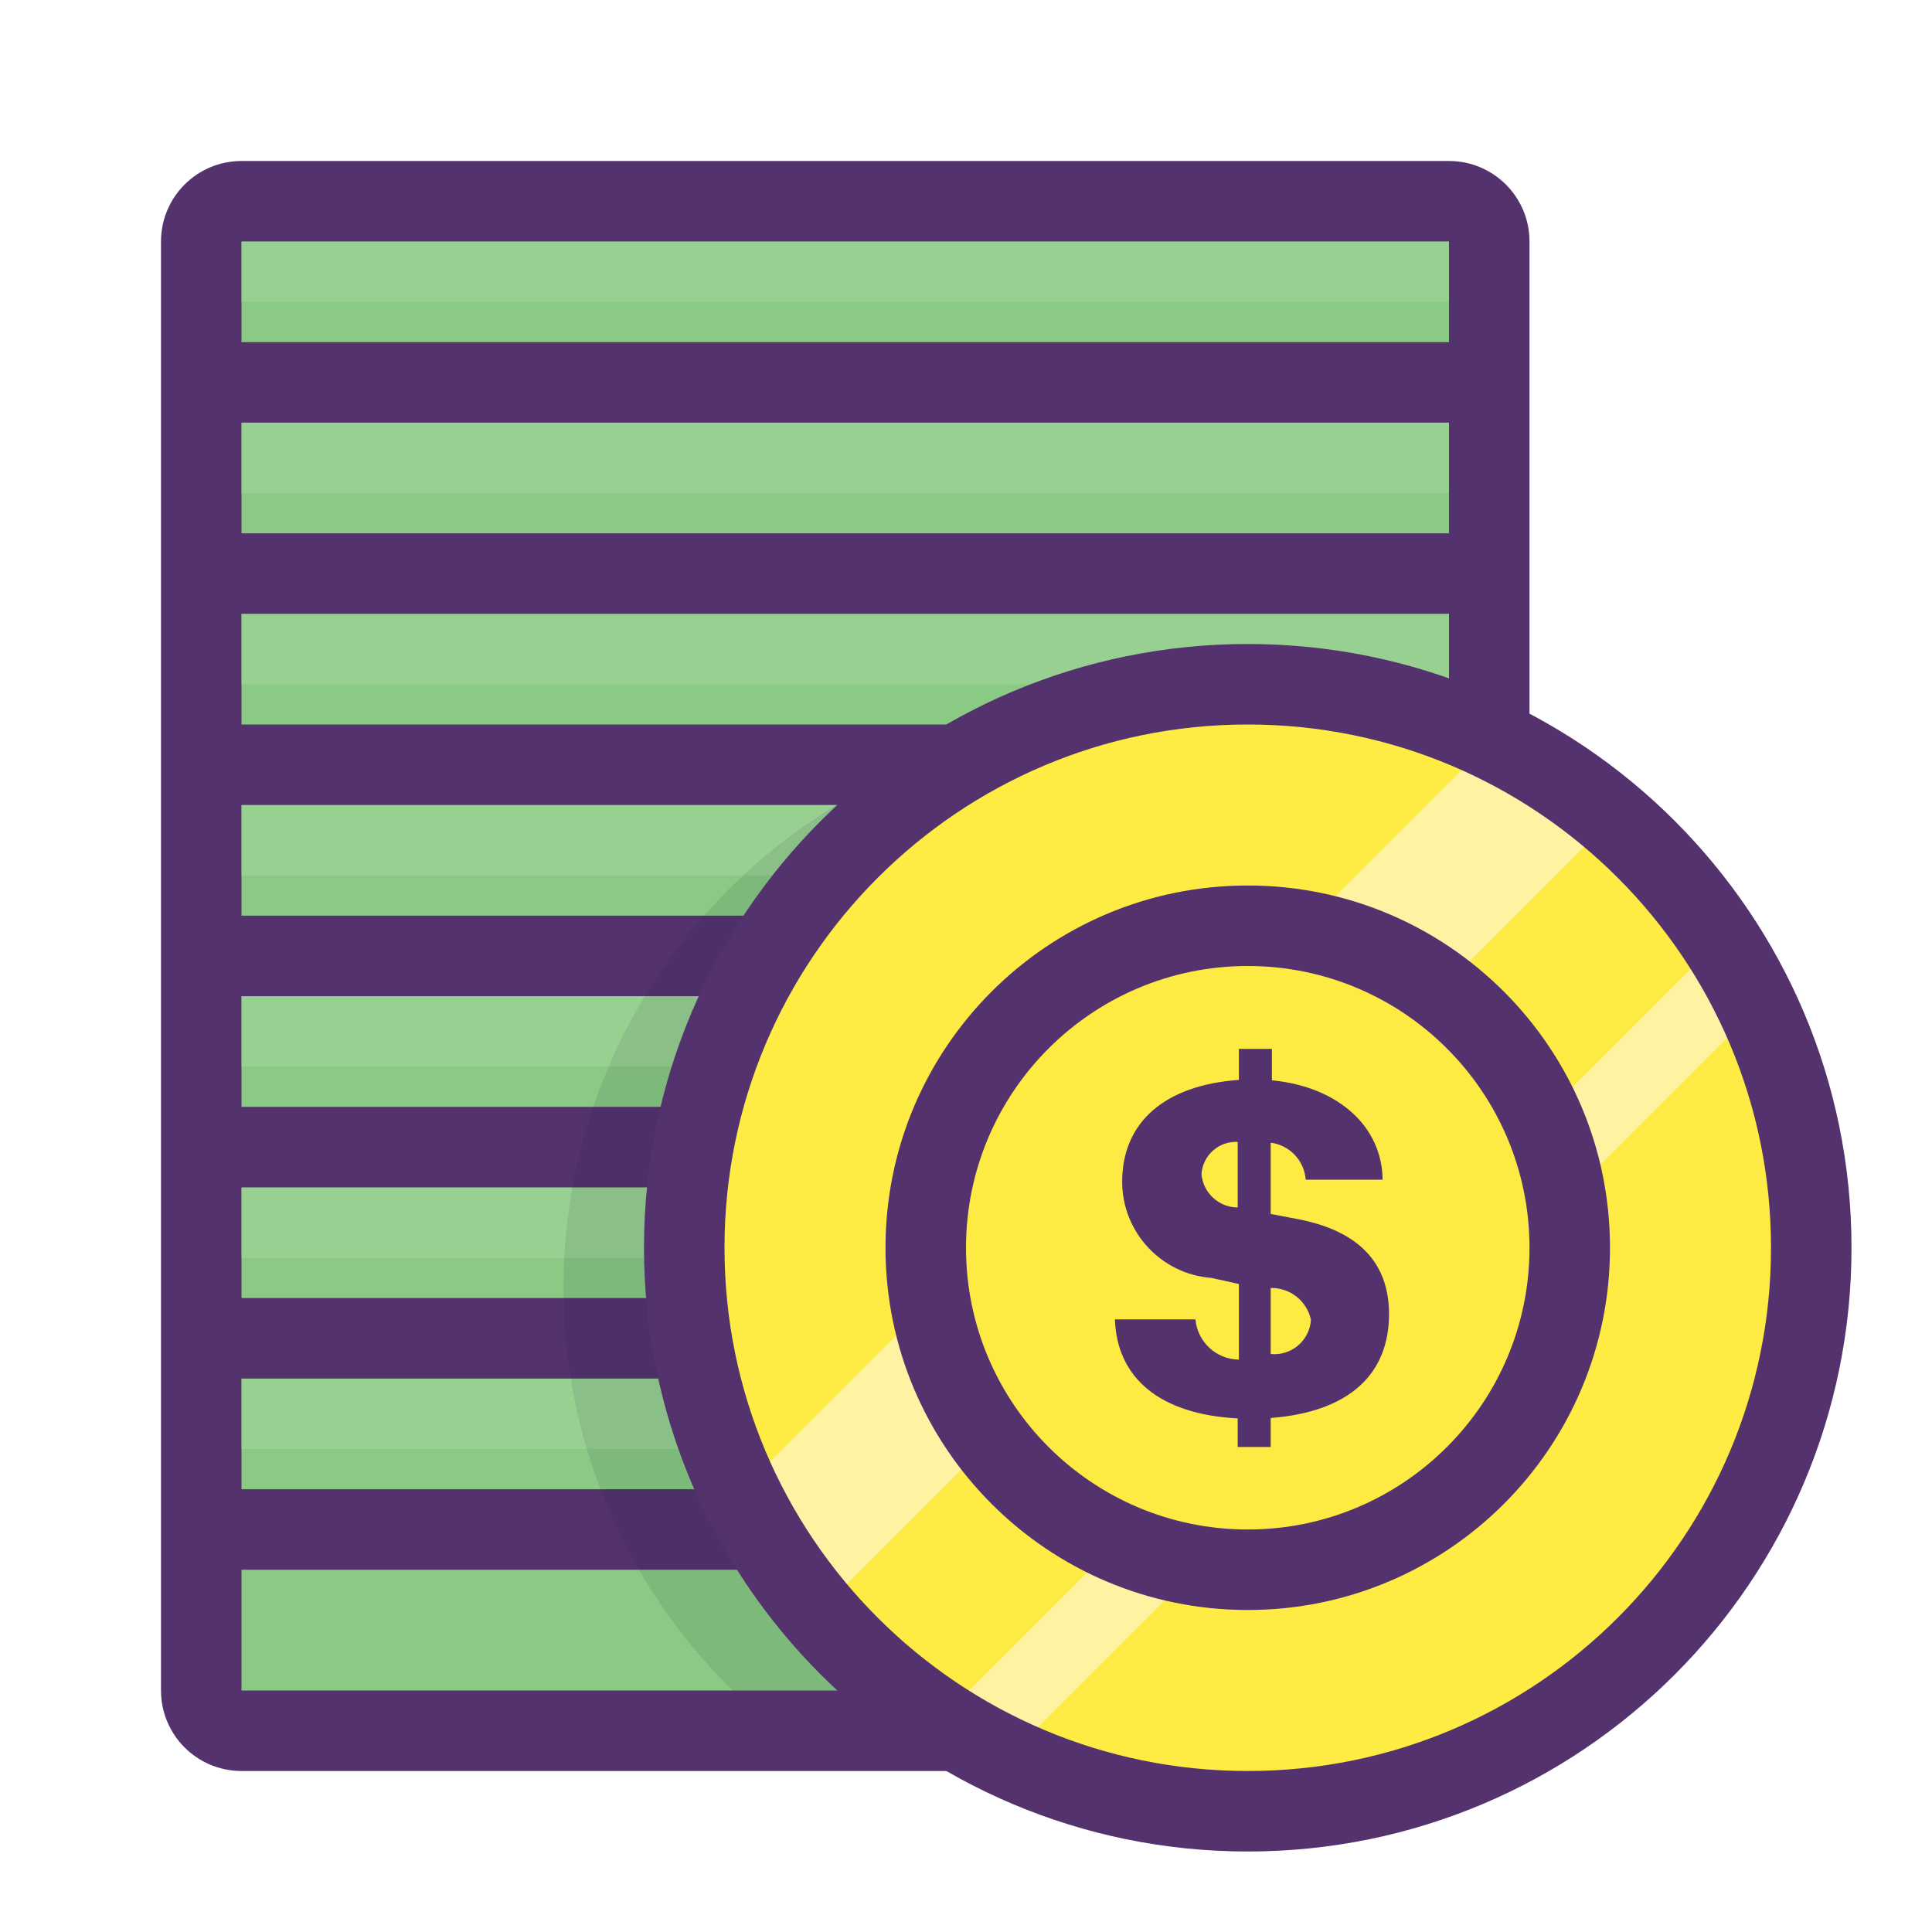
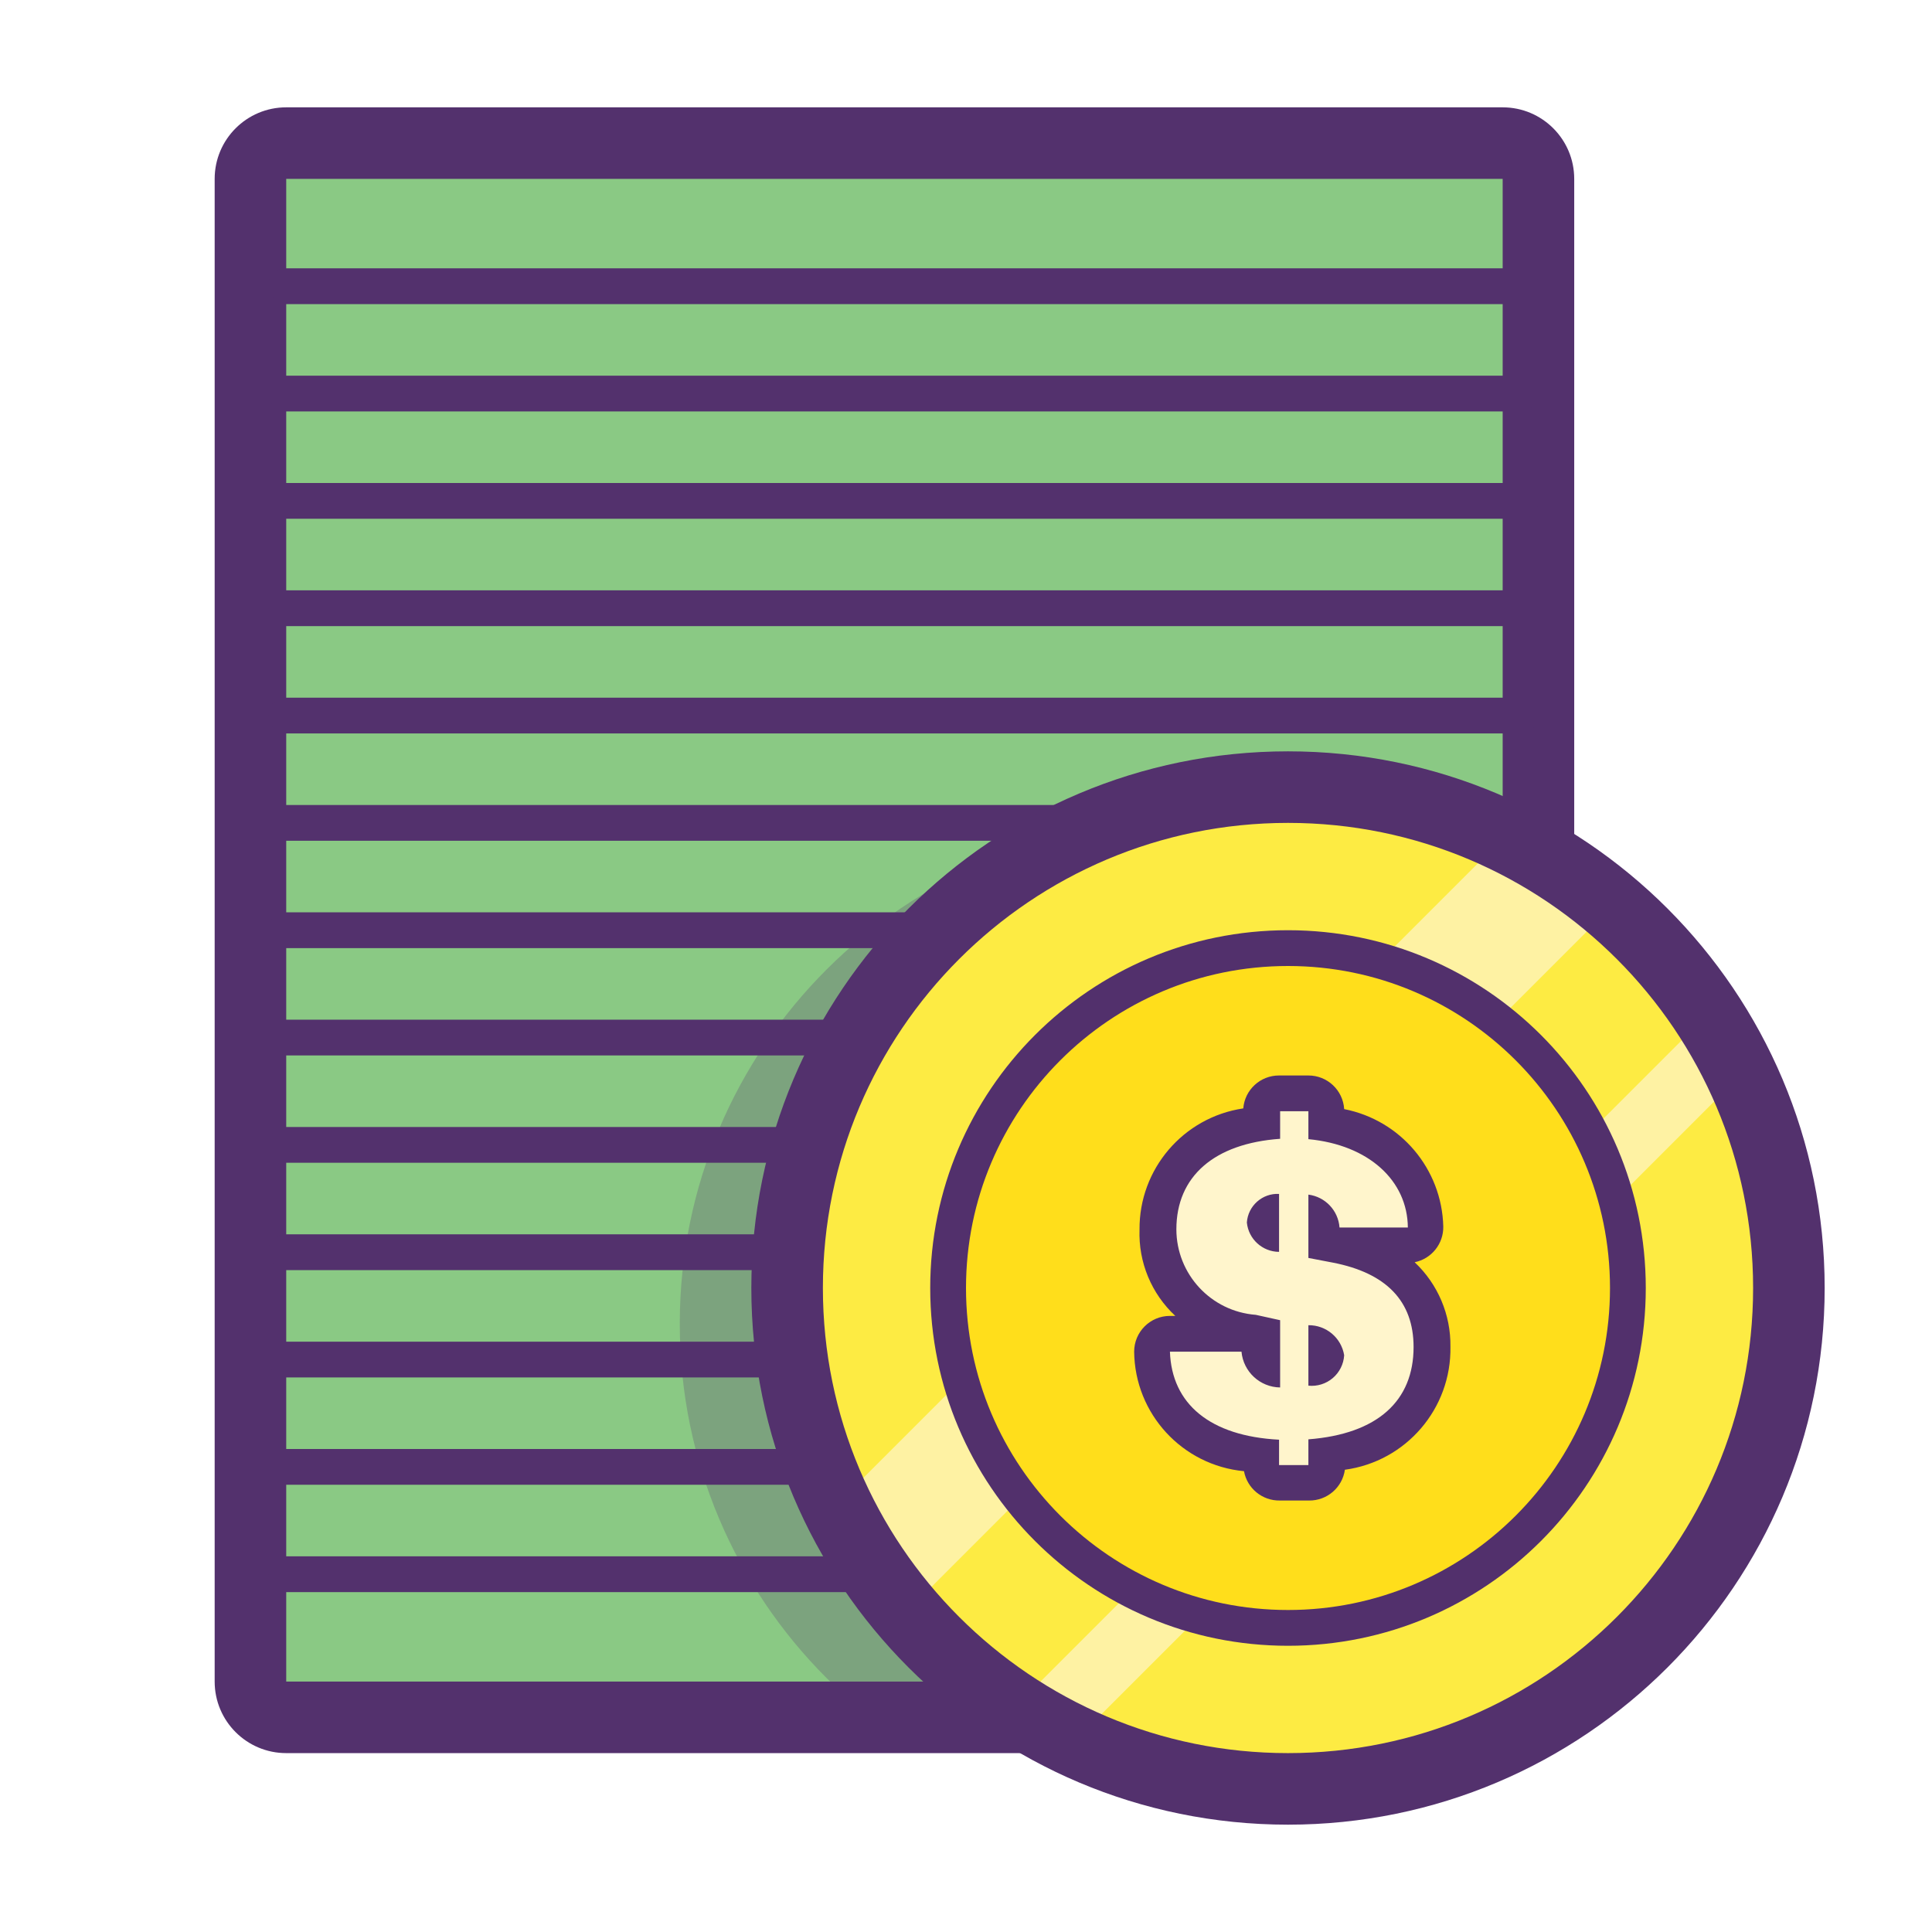
- <svg xmlns="http://www.w3.org/2000/svg" id="Layer_1" data-name="Layer 1" viewBox="0 0 48 48">
+ <svg xmlns="http://www.w3.org/2000/svg" id="Layer_1" data-name="Layer 1" viewBox="0 0 54 54">
  <defs>
-     <style>.cls-1,.cls-6,.cls-7{fill:none;}.cls-2{fill:#8bca85;}.cls-3{fill:#54326e;}.cls-4{opacity:0.5;}.cls-5{clip-path:url(#clip-path);}.cls-6{stroke:#a6d59d;}.cls-6,.cls-7{stroke-linecap:round;stroke-linejoin:round;stroke-width:2px;}.cls-7{stroke:#54326e;}.cls-8{opacity:0.1;}.cls-9{fill:#0d1a2b;}.cls-10{fill:#feec44;}.cls-11{clip-path:url(#clip-path-3);}.cls-12{opacity:0.7;}.cls-13{fill:#fff5cc;}.cls-14{fill:#fdeb44;}</style>
+     <style>.cls-1,.cls-13,.cls-6{fill:none;}.cls-2{fill:#8ac984;}.cls-3{fill:#53316d;}.cls-4{clip-path:url(#clip-path);}.cls-5{opacity:0.25;}.cls-13,.cls-6{stroke:#53316d;stroke-linecap:round;stroke-linejoin:round;}.cls-7{fill:#fdeb43;}.cls-8{clip-path:url(#clip-path-2);}.cls-9{opacity:0.7;}.cls-10{fill:#fff5cc;}.cls-11{fill:#ffde1b;}.cls-12{fill:#52306c;}.cls-13{stroke-width:2px;}</style>
    <clipPath id="clip-path">
-       <rect class="cls-1" x="6" y="6" width="30" height="36" />
+       <rect class="cls-1" x="8" y="5" width="34" height="42" />
    </clipPath>
-     <clipPath id="clip-path-3">
-       <path class="cls-1" d="M31,17A14,14,0,1,0,45,31,14,14,0,0,0,31,17Z" />
+     <clipPath id="clip-path-2">
+       <path class="cls-1" d="M36,22A14,14,0,1,0,50,36,14,14,0,0,0,36,22Z" />
    </clipPath>
  </defs>
-   <rect class="cls-2" x="5" y="5" width="32" height="38" rx="1" ry="1" />
-   <path class="cls-3" d="M36,6V42H6V6H36m0-2H6A2,2,0,0,0,4,6V42a2,2,0,0,0,2,2H36a2,2,0,0,0,2-2V6a2,2,0,0,0-2-2h0Z" />
+   <rect class="cls-2" x="7" y="4" width="36" height="44" rx="1" ry="1" />
+   <path class="cls-3" d="M42,5V47H8V5H42m0-2H8A2,2,0,0,0,6,5V47a2,2,0,0,0,2,2H42a2,2,0,0,0,2-2V5a2,2,0,0,0-2-2h0Z" />
  <g class="cls-4">
    <g class="cls-5">
-       <line class="cls-6" x1="6" y1="20.75" x2="36" y2="20.75" />
-       <line class="cls-6" x1="6" y1="11.25" x2="36" y2="11.25" />
-       <line class="cls-6" x1="6" y1="30.25" x2="36" y2="30.25" />
-       <line class="cls-6" x1="6" y1="16" x2="36" y2="16" />
-       <line class="cls-6" x1="6" y1="6.5" x2="36" y2="6.5" />
-       <line class="cls-6" x1="6" y1="25.5" x2="36" y2="25.5" />
-       <line class="cls-6" x1="6" y1="35" x2="36" y2="35" />
+       <path class="cls-3" d="M33,23A14,14,0,1,0,47,37,14,14,0,0,0,33,23Z" />
    </g>
  </g>
-   <line class="cls-7" x1="6" y1="23.75" x2="36" y2="23.75" />
-   <line class="cls-7" x1="6" y1="14.25" x2="36" y2="14.25" />
-   <line class="cls-7" x1="6" y1="33.25" x2="36" y2="33.25" />
-   <line class="cls-7" x1="6" y1="19" x2="36" y2="19" />
-   <line class="cls-7" x1="6" y1="9.5" x2="36" y2="9.5" />
-   <line class="cls-7" x1="6" y1="28.5" x2="36" y2="28.5" />
-   <line class="cls-7" x1="6" y1="38" x2="36" y2="38" />
-   <g class="cls-5">
-     <g class="cls-8">
-       <path class="cls-9" d="M28,18A14,14,0,1,0,42,32,14,14,0,0,0,28,18Z" />
+   <line class="cls-6" x1="8" y1="14" x2="42.51" y2="14" />
+   <line class="cls-6" x1="8" y1="17" x2="42.51" y2="17" />
+   <line class="cls-6" x1="8" y1="20" x2="42.51" y2="20" />
+   <line class="cls-6" x1="8" y1="23" x2="42.51" y2="23" />
+   <line class="cls-6" x1="8" y1="26" x2="42.51" y2="26" />
+   <line class="cls-6" x1="8" y1="29" x2="42.51" y2="29" />
+   <line class="cls-6" x1="8" y1="32" x2="42.51" y2="32" />
+   <line class="cls-6" x1="8" y1="35" x2="42.51" y2="35" />
+   <line class="cls-6" x1="8" y1="38" x2="42.51" y2="38" />
+   <line class="cls-6" x1="8" y1="41" x2="42.51" y2="41" />
+   <line class="cls-6" x1="8" y1="44" x2="42.51" y2="44" />
+   <path class="cls-7" d="M36,22A14,14,0,1,0,50,36,14,14,0,0,0,36,22Z" />
+   <g class="cls-8">
+     <g class="cls-9">
+       <rect class="cls-10" x="18.97" y="32.01" width="30.37" height="3.5" transform="translate(-13.87 34.04) rotate(-45)" />
+     </g>
+     <g class="cls-9">
+       <rect class="cls-10" x="23.71" y="37.57" width="30.37" height="1.85" transform="translate(-15.83 38.78) rotate(-45)" />
    </g>
  </g>
-   <path class="cls-10" d="M31,17A14,14,0,1,0,45,31,14,14,0,0,0,31,17Z" />
-   <g class="cls-11">
-     <g class="cls-12">
-       <rect class="cls-13" x="13.97" y="27.01" width="30.37" height="3.5" transform="translate(-11.79 29.04) rotate(-45)" />
-     </g>
-     <g class="cls-12">
-       <rect class="cls-13" x="18.71" y="32.57" width="30.37" height="1.85" transform="translate(-13.76 33.78) rotate(-45)" />
-     </g>
-   </g>
-   <circle class="cls-14" cx="31" cy="31" r="8" />
-   <path class="cls-3" d="M31,24a7,7,0,1,1-7,7,7,7,0,0,1,7-7m0-2a9,9,0,1,0,9,9,9,9,0,0,0-9-9h0Z" />
-   <path class="cls-7" d="M31,17A14,14,0,1,0,45,31,14,14,0,0,0,31,17Z" />
-   <path class="cls-3" d="M30.75,35.94V35.24c-1.93-.1-3-1-3.05-2.46h2a1.1,1.1,0,0,0,1.08,1V31.9l-0.68-.15a2.4,2.4,0,0,1-2.22-2.39c0-1.48,1.06-2.4,2.9-2.53V26.06h0.82v0.78C33.26,27,34.34,28,34.35,29.31H32.44a1,1,0,0,0-.87-0.92v1.77l0.68,0.13c1.5,0.29,2.26,1.08,2.26,2.36,0,1.5-1,2.43-2.94,2.58v0.72H30.75Zm0-6V28.37a0.86,0.86,0,0,0-.9.8A0.91,0.91,0,0,0,30.75,30Zm0.82,2v1.7a0.91,0.91,0,0,0,1-.85A1,1,0,0,0,31.57,32Z" />
+   <path class="cls-11" d="M36,45.5A9.5,9.5,0,1,1,45.5,36,9.51,9.51,0,0,1,36,45.5Z" />
+   <path class="cls-12" d="M36,27a9,9,0,1,1-9,9,9,9,0,0,1,9-9m0-1A10,10,0,1,0,46,36,10,10,0,0,0,36,26h0Z" />
+   <path class="cls-13" d="M36,22A14,14,0,1,0,50,36,14,14,0,0,0,36,22Z" />
+   <path class="cls-10" d="M35.75,41.44a0.5,0.5,0,0,1-.5-0.5V40.7c-1.92-.24-3-1.3-3.05-2.92a0.5,0.5,0,0,1,.5-0.5h2a0.5,0.5,0,0,1,.5.47,0.41,0.41,0,0,0,.08.21V37.3L35,37.24a2.89,2.89,0,0,1-2.61-2.87c0-1.61,1.07-2.7,2.9-3V31.06a0.5,0.5,0,0,1,.5-0.5h0.82a0.5,0.5,0,0,1,.5.5V31.4a3,3,0,0,1,2.78,2.9,0.5,0.5,0,0,1-.5.51H37.43C39.56,35.25,40,36.59,40,37.65c0,1.65-1.06,2.74-2.94,3v0.27a0.5,0.5,0,0,1-.5.5H35.75Zm1.51-6.67a0.5,0.5,0,0,1-.19-0.13Z" />
+   <path class="cls-3" d="M36.57,31.06v0.78C38.26,32,39.34,33,39.35,34.31H37.44a1,1,0,0,0-.87-0.92v1.77l0.68,0.13c1.5,0.29,2.26,1.08,2.26,2.36,0,1.5-1,2.43-2.94,2.58v0.72H35.75V40.24c-1.93-.1-3-1-3.05-2.46h2a1.1,1.1,0,0,0,1.08,1V36.9l-0.68-.15a2.4,2.4,0,0,1-2.22-2.39c0-1.48,1.06-2.4,2.9-2.53V31.06h0.82M35.75,35V33.37a0.86,0.86,0,0,0-.9.8,0.91,0.91,0,0,0,.9.82m0.82,3.74a0.91,0.91,0,0,0,1-.85,1,1,0,0,0-1-.84v1.7m0-8.68H35.75a1,1,0,0,0-1,.92,3.4,3.4,0,0,0-2.9,3.39,3.14,3.14,0,0,0,1,2.41H32.7a1,1,0,0,0-1,1,3.39,3.39,0,0,0,3.07,3.34,1,1,0,0,0,1,.82h0.82a1,1,0,0,0,1-.86,3.41,3.41,0,0,0,2.95-3.44,3.18,3.18,0,0,0-1-2.36,1,1,0,0,0,.8-1A3.43,3.43,0,0,0,37.57,31a1,1,0,0,0-1-.94h0Z" />
+   <line class="cls-6" x1="8" y1="11" x2="42.51" y2="11" />
+   <line class="cls-6" x1="8" y1="8" x2="42.51" y2="8" />
</svg>
